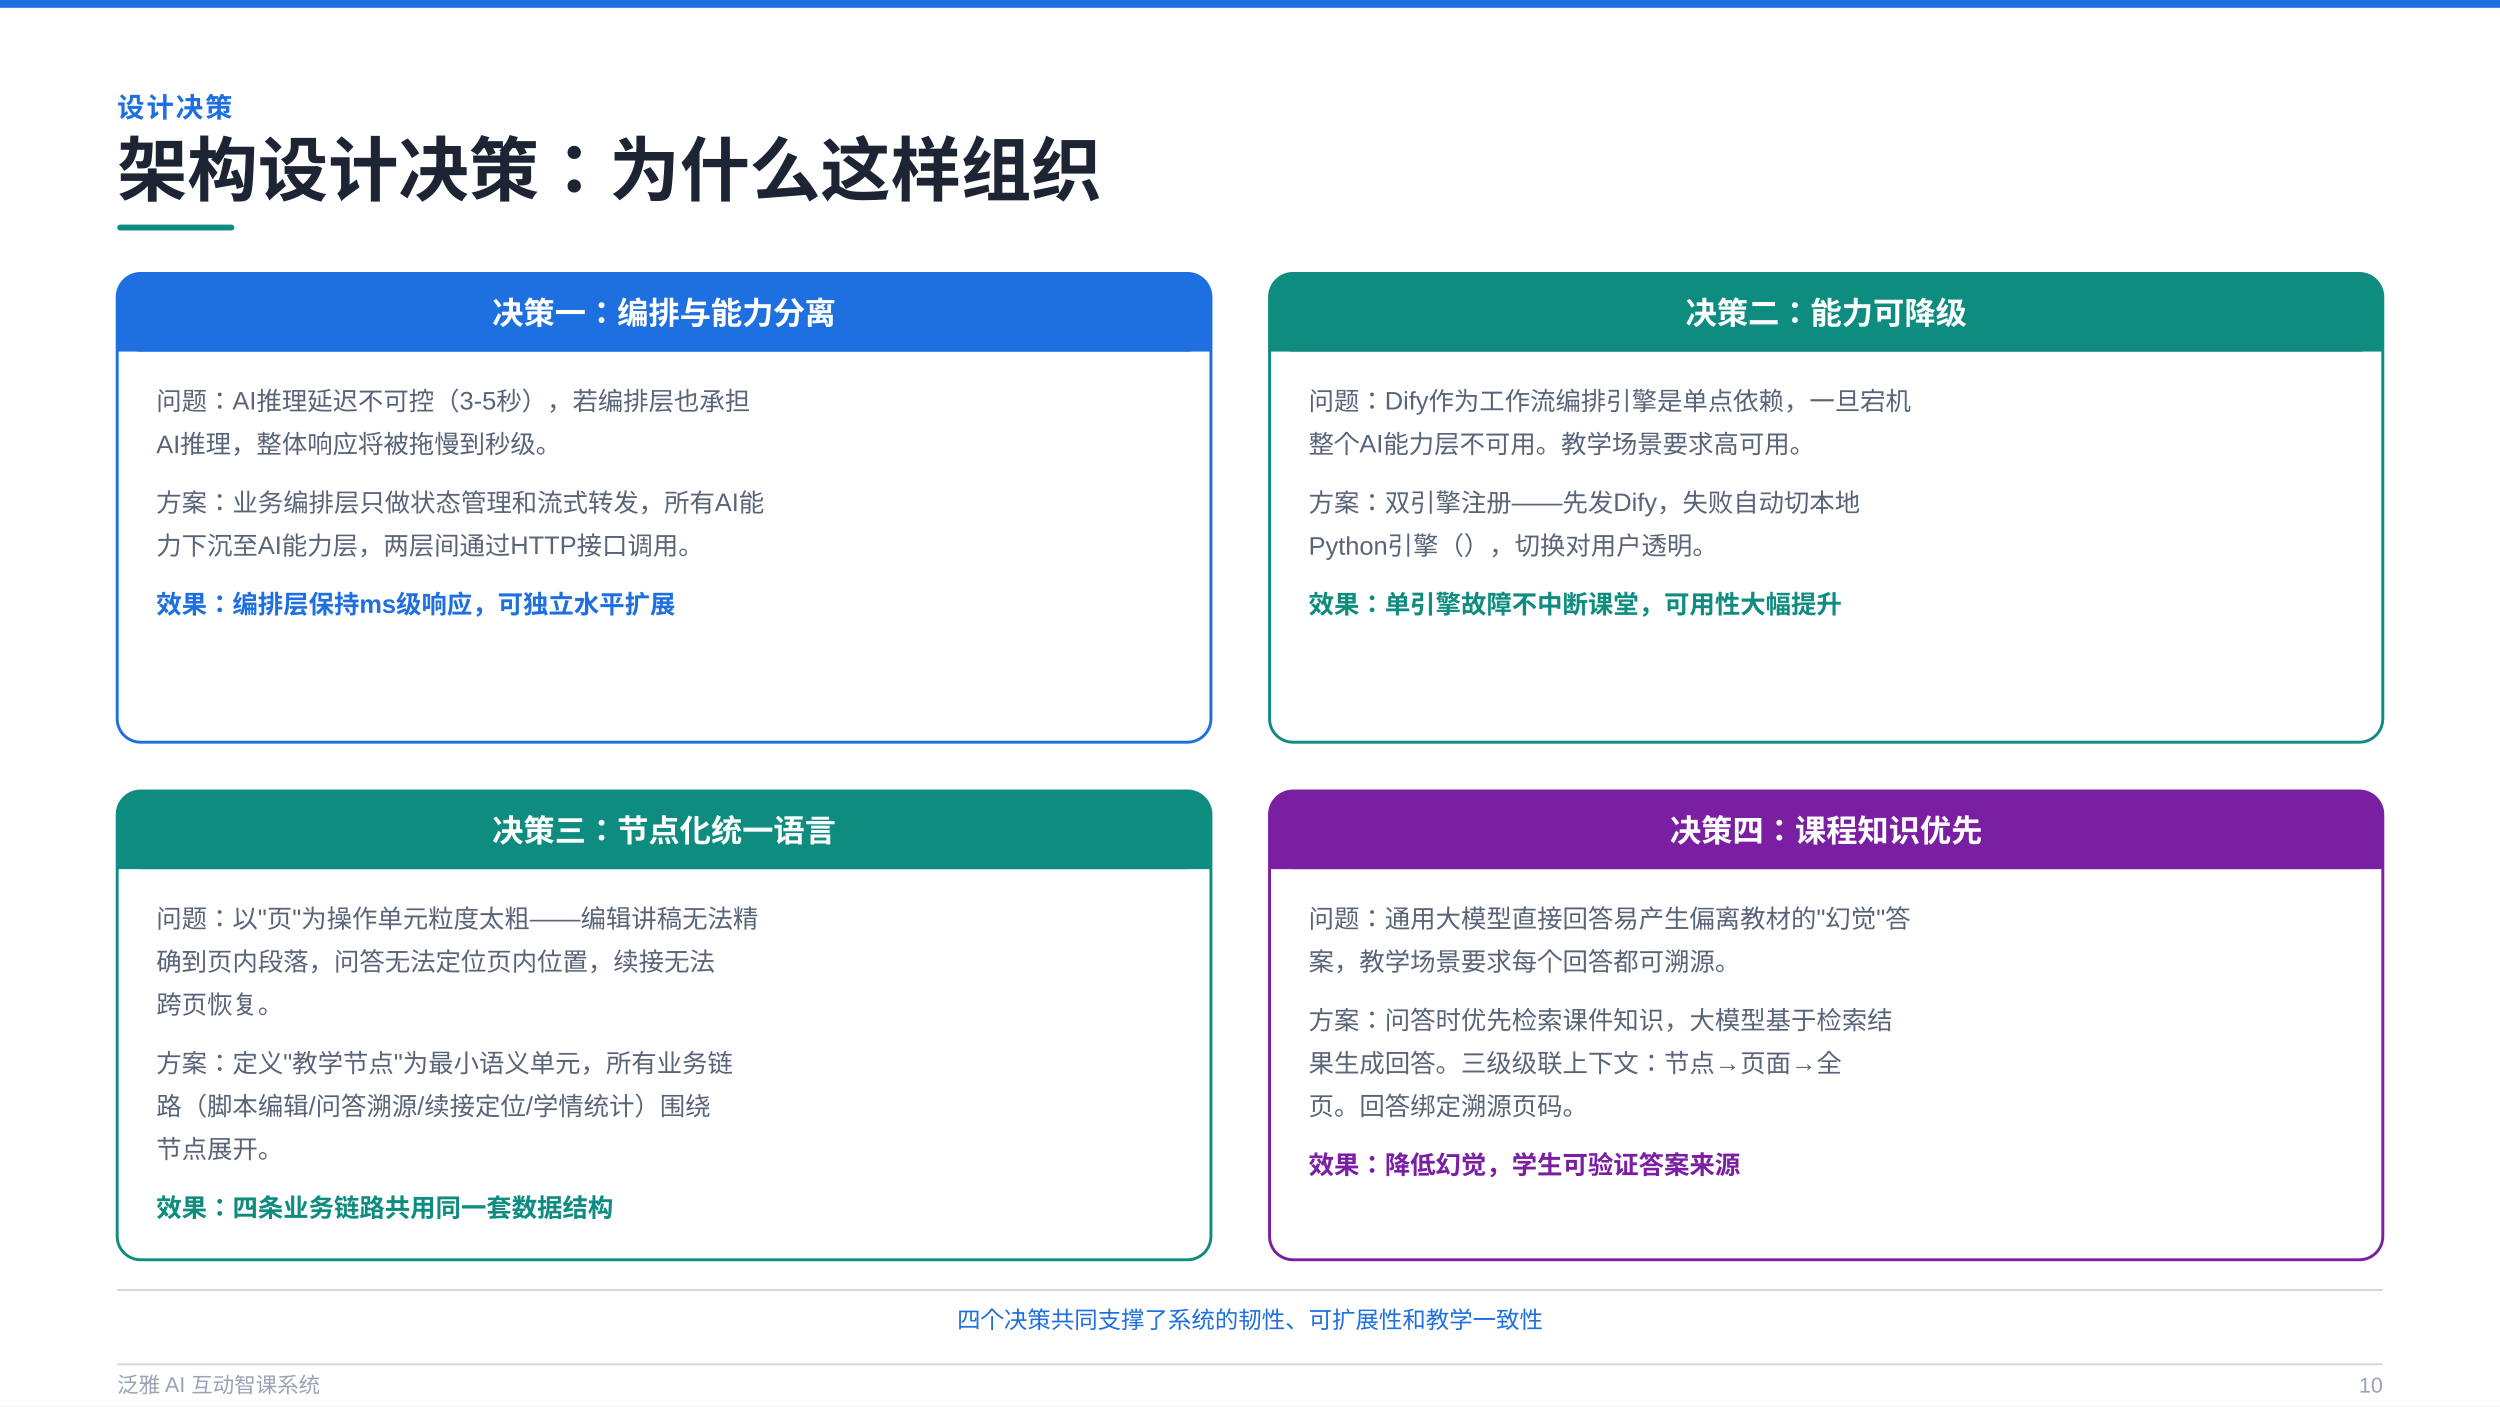
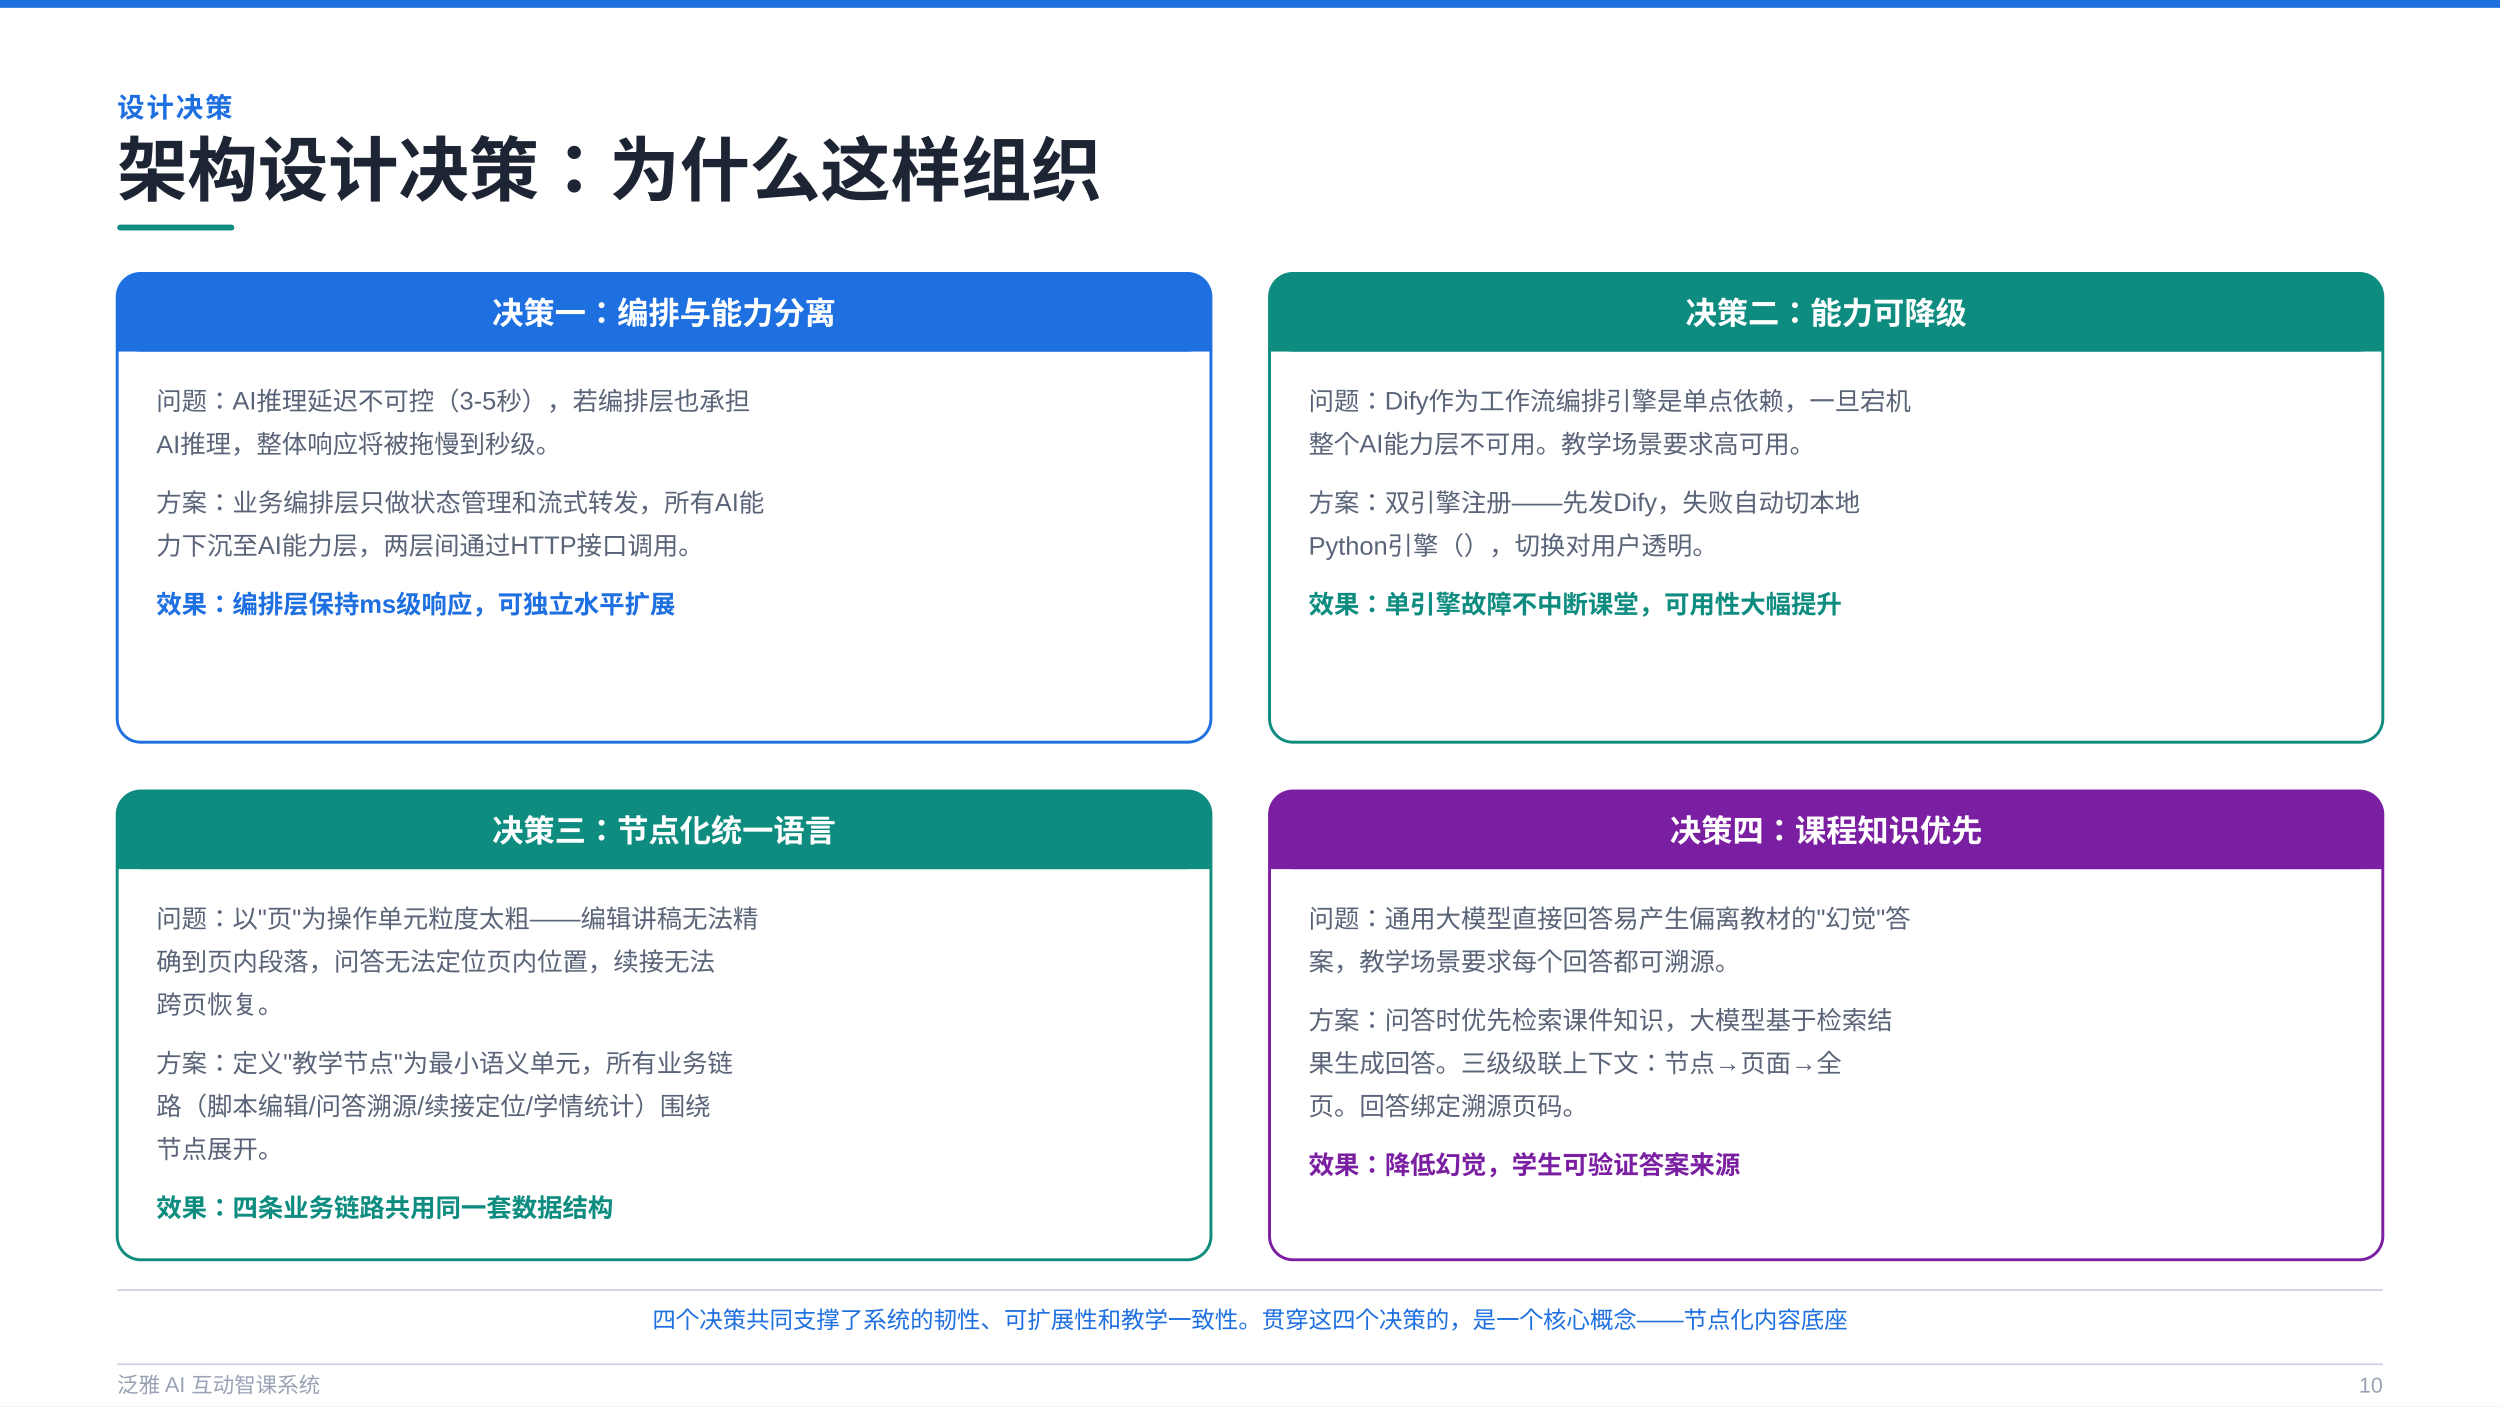
<svg xmlns="http://www.w3.org/2000/svg" viewBox="0 0 1280 720" width="1280" height="720">
  <defs>
    <linearGradient id="topBar" x1="0%" y1="0%" x2="100%" y2="0%">
      <stop offset="0%" stop-color="#1E6FE0" />
      <stop offset="100%" stop-color="#1E6FE0" />
    </linearGradient>
  </defs>
  <rect width="1280" height="720" fill="#FFFFFF" />
  <rect width="1280" height="4" fill="url(#topBar)" />
  <text x="60" y="60" font-family="Microsoft YaHei, PingFang SC, Arial, sans-serif" font-size="14" fill="#1E6FE0" font-weight="bold" letter-spacing="1">设计决策</text>
  <text x="60" y="100" font-family="Arial, 'Microsoft YaHei', sans-serif" font-size="36" fill="#1D2433" font-weight="bold">架构设计决策：为什么这样组织</text>
  <path fill="#0E8C80" d="M61.50,115 H118.50 A1.50,1.50 0 0 1 120,116.50 V116.50 A1.50,1.50 0 0 1 118.50,118 H61.50 A1.50,1.50 0 0 1 60,116.50 V116.50 A1.50,1.50 0 0 1 61.50,115 Z" />
  <path fill="#FFFFFF" stroke="#1E6FE0" stroke-width="1.5" d="M72,140 H608 A12,12 0 0 1 620,152 V368 A12,12 0 0 1 608,380 H72 A12,12 0 0 1 60,368 V152 A12,12 0 0 1 72,140 Z" />
  <path fill="#1E6FE0" d="M72,140 H608 A12,12 0 0 1 620,152 V168 A12,12 0 0 1 608,180 H72 A12,12 0 0 1 60,168 V152 A12,12 0 0 1 72,140 Z" />
  <rect x="60" y="168" width="560" height="12" fill="#1E6FE0" />
  <text x="340" y="166" font-family="Microsoft YaHei, PingFang SC, Arial, sans-serif" font-size="16" fill="#FFFFFF" text-anchor="middle" font-weight="bold">决策一：编排与能力分离</text>
-   <text fill="#5A6478" font-size="13" font-family="Microsoft YaHei, PingFang SC, Arial, sans-serif" x="80" y="210">问题：AI推理延迟不可控（3-5秒），若编排层也承担</text>
-   <text fill="#5A6478" font-size="13" font-family="Microsoft YaHei, PingFang SC, Arial, sans-serif" x="80" y="232">AI推理，整体响应将被拖慢到秒级。</text>
-   <text fill="#5A6478" font-size="13" font-family="Microsoft YaHei, PingFang SC, Arial, sans-serif" x="80" y="262">方案：业务编排层只做状态管理和流式转发，所有AI能</text>
-   <text fill="#5A6478" font-size="13" font-family="Microsoft YaHei, PingFang SC, Arial, sans-serif" x="80" y="284">力下沉至AI能力层，两层间通过HTTP接口调用。</text>
-   <text fill="#1E6FE0" font-size="13" font-family="Microsoft YaHei, PingFang SC, Arial, sans-serif" x="80" y="314" font-weight="bold">效果：编排层保持ms级响应，可独立水平扩展</text>
+   <text font-family="Microsoft YaHei, PingFang SC, Arial, sans-serif" font-size="13" fill="#5A6478" x="80" y="210">问题：AI推理延迟不可控（3-5秒），若编排层也承担</text>
+   <text font-family="Microsoft YaHei, PingFang SC, Arial, sans-serif" font-size="13" fill="#5A6478" x="80" y="232">AI推理，整体响应将被拖慢到秒级。</text>
+   <text font-family="Microsoft YaHei, PingFang SC, Arial, sans-serif" font-size="13" fill="#5A6478" x="80" y="262">方案：业务编排层只做状态管理和流式转发，所有AI能</text>
+   <text font-family="Microsoft YaHei, PingFang SC, Arial, sans-serif" font-size="13" fill="#5A6478" x="80" y="284">力下沉至AI能力层，两层间通过HTTP接口调用。</text>
+   <text font-family="Microsoft YaHei, PingFang SC, Arial, sans-serif" font-size="13" fill="#1E6FE0" x="80" y="314" font-weight="bold">效果：编排层保持ms级响应，可独立水平扩展</text>
  <path fill="#FFFFFF" stroke="#0E8C80" stroke-width="1.5" d="M662,140 H1208 A12,12 0 0 1 1220,152 V368 A12,12 0 0 1 1208,380 H662 A12,12 0 0 1 650,368 V152 A12,12 0 0 1 662,140 Z" />
  <path fill="#0E8C80" d="M662,140 H1208 A12,12 0 0 1 1220,152 V168 A12,12 0 0 1 1208,180 H662 A12,12 0 0 1 650,168 V152 A12,12 0 0 1 662,140 Z" />
  <rect x="650" y="168" width="570" height="12" fill="#0E8C80" />
  <text x="935" y="166" font-family="Microsoft YaHei, PingFang SC, Arial, sans-serif" font-size="16" fill="#FFFFFF" text-anchor="middle" font-weight="bold">决策二：能力可降级</text>
-   <text fill="#5A6478" font-size="13" font-family="Microsoft YaHei, PingFang SC, Arial, sans-serif" x="670" y="210">问题：Dify作为工作流编排引擎是单点依赖，一旦宕机</text>
-   <text fill="#5A6478" font-size="13" font-family="Microsoft YaHei, PingFang SC, Arial, sans-serif" x="670" y="232">整个AI能力层不可用。教学场景要求高可用。</text>
-   <text fill="#5A6478" font-size="13" font-family="Microsoft YaHei, PingFang SC, Arial, sans-serif" x="670" y="262">方案：双引擎注册——先发Dify，失败自动切本地</text>
-   <text fill="#5A6478" font-size="13" font-family="Microsoft YaHei, PingFang SC, Arial, sans-serif" x="670" y="284">Python引擎（），切换对用户透明。</text>
-   <text fill="#0E8C80" font-size="13" font-family="Microsoft YaHei, PingFang SC, Arial, sans-serif" x="670" y="314" font-weight="bold">效果：单引擎故障不中断课堂，可用性大幅提升</text>
+   <text font-family="Microsoft YaHei, PingFang SC, Arial, sans-serif" font-size="13" fill="#5A6478" x="670" y="210">问题：Dify作为工作流编排引擎是单点依赖，一旦宕机</text>
+   <text font-family="Microsoft YaHei, PingFang SC, Arial, sans-serif" font-size="13" fill="#5A6478" x="670" y="232">整个AI能力层不可用。教学场景要求高可用。</text>
+   <text font-family="Microsoft YaHei, PingFang SC, Arial, sans-serif" font-size="13" fill="#5A6478" x="670" y="262">方案：双引擎注册——先发Dify，失败自动切本地</text>
+   <text font-family="Microsoft YaHei, PingFang SC, Arial, sans-serif" font-size="13" fill="#5A6478" x="670" y="284">Python引擎（），切换对用户透明。</text>
+   <text font-family="Microsoft YaHei, PingFang SC, Arial, sans-serif" font-size="13" fill="#0E8C80" x="670" y="314" font-weight="bold">效果：单引擎故障不中断课堂，可用性大幅提升</text>
  <path fill="#FFFFFF" stroke="#0E8C80" stroke-width="1.5" d="M72,405 H608 A12,12 0 0 1 620,417 V633 A12,12 0 0 1 608,645 H72 A12,12 0 0 1 60,633 V417 A12,12 0 0 1 72,405 Z" />
  <path fill="#0E8C80" d="M72,405 H608 A12,12 0 0 1 620,417 V433 A12,12 0 0 1 608,445 H72 A12,12 0 0 1 60,433 V417 A12,12 0 0 1 72,405 Z" />
  <rect x="60" y="433" width="560" height="12" fill="#0E8C80" />
  <text x="340" y="431" font-family="Microsoft YaHei, PingFang SC, Arial, sans-serif" font-size="16" fill="#FFFFFF" text-anchor="middle" font-weight="bold">决策三：节点化统一语言</text>
-   <text fill="#5A6478" font-size="13" font-family="Microsoft YaHei, PingFang SC, Arial, sans-serif" x="80" y="475">问题：以"页"为操作单元粒度太粗——编辑讲稿无法精</text>
-   <text fill="#5A6478" font-size="13" font-family="Microsoft YaHei, PingFang SC, Arial, sans-serif" x="80" y="497">确到页内段落，问答无法定位页内位置，续接无法</text>
-   <text fill="#5A6478" font-size="13" font-family="Microsoft YaHei, PingFang SC, Arial, sans-serif" x="80" y="519">跨页恢复。</text>
-   <text fill="#5A6478" font-size="13" font-family="Microsoft YaHei, PingFang SC, Arial, sans-serif" x="80" y="549">方案：定义"教学节点"为最小语义单元，所有业务链</text>
-   <text fill="#5A6478" font-size="13" font-family="Microsoft YaHei, PingFang SC, Arial, sans-serif" x="80" y="571">路（脚本编辑/问答溯源/续接定位/学情统计）围绕</text>
-   <text fill="#5A6478" font-size="13" font-family="Microsoft YaHei, PingFang SC, Arial, sans-serif" x="80" y="593">节点展开。</text>
-   <text fill="#0E8C80" font-size="13" font-family="Microsoft YaHei, PingFang SC, Arial, sans-serif" x="80" y="623" font-weight="bold">效果：四条业务链路共用同一套数据结构</text>
+   <text font-family="Microsoft YaHei, PingFang SC, Arial, sans-serif" font-size="13" fill="#5A6478" x="80" y="475">问题：以"页"为操作单元粒度太粗——编辑讲稿无法精</text>
+   <text font-family="Microsoft YaHei, PingFang SC, Arial, sans-serif" font-size="13" fill="#5A6478" x="80" y="497">确到页内段落，问答无法定位页内位置，续接无法</text>
+   <text font-family="Microsoft YaHei, PingFang SC, Arial, sans-serif" font-size="13" fill="#5A6478" x="80" y="519">跨页恢复。</text>
+   <text font-family="Microsoft YaHei, PingFang SC, Arial, sans-serif" font-size="13" fill="#5A6478" x="80" y="549">方案：定义"教学节点"为最小语义单元，所有业务链</text>
+   <text font-family="Microsoft YaHei, PingFang SC, Arial, sans-serif" font-size="13" fill="#5A6478" x="80" y="571">路（脚本编辑/问答溯源/续接定位/学情统计）围绕</text>
+   <text font-family="Microsoft YaHei, PingFang SC, Arial, sans-serif" font-size="13" fill="#5A6478" x="80" y="593">节点展开。</text>
+   <text font-family="Microsoft YaHei, PingFang SC, Arial, sans-serif" font-size="13" fill="#0E8C80" x="80" y="623" font-weight="bold">效果：四条业务链路共用同一套数据结构</text>
  <path fill="#FFFFFF" stroke="#7B1FA2" stroke-width="1.5" d="M662,405 H1208 A12,12 0 0 1 1220,417 V633 A12,12 0 0 1 1208,645 H662 A12,12 0 0 1 650,633 V417 A12,12 0 0 1 662,405 Z" />
  <path fill="#7B1FA2" d="M662,405 H1208 A12,12 0 0 1 1220,417 V433 A12,12 0 0 1 1208,445 H662 A12,12 0 0 1 650,433 V417 A12,12 0 0 1 662,405 Z" />
  <rect x="650" y="433" width="570" height="12" fill="#7B1FA2" />
  <text x="935" y="431" font-family="Microsoft YaHei, PingFang SC, Arial, sans-serif" font-size="16" fill="#FFFFFF" text-anchor="middle" font-weight="bold">决策四：课程知识优先</text>
-   <text fill="#5A6478" font-size="13" font-family="Microsoft YaHei, PingFang SC, Arial, sans-serif" x="670" y="475">问题：通用大模型直接回答易产生偏离教材的"幻觉"答</text>
-   <text fill="#5A6478" font-size="13" font-family="Microsoft YaHei, PingFang SC, Arial, sans-serif" x="670" y="497">案，教学场景要求每个回答都可溯源。</text>
-   <text fill="#5A6478" font-size="13" font-family="Microsoft YaHei, PingFang SC, Arial, sans-serif" x="670" y="527">方案：问答时优先检索课件知识，大模型基于检索结</text>
-   <text fill="#5A6478" font-size="13" font-family="Microsoft YaHei, PingFang SC, Arial, sans-serif" x="670" y="549">果生成回答。三级级联上下文：节点→页面→全</text>
-   <text fill="#5A6478" font-size="13" font-family="Microsoft YaHei, PingFang SC, Arial, sans-serif" x="670" y="571">页。回答绑定溯源页码。</text>
-   <text fill="#7B1FA2" font-size="13" font-family="Microsoft YaHei, PingFang SC, Arial, sans-serif" x="670" y="601" font-weight="bold">效果：降低幻觉，学生可验证答案来源</text>
+   <text font-family="Microsoft YaHei, PingFang SC, Arial, sans-serif" font-size="13" fill="#5A6478" x="670" y="475">问题：通用大模型直接回答易产生偏离教材的"幻觉"答</text>
+   <text font-family="Microsoft YaHei, PingFang SC, Arial, sans-serif" font-size="13" fill="#5A6478" x="670" y="497">案，教学场景要求每个回答都可溯源。</text>
+   <text font-family="Microsoft YaHei, PingFang SC, Arial, sans-serif" font-size="13" fill="#5A6478" x="670" y="527">方案：问答时优先检索课件知识，大模型基于检索结</text>
+   <text font-family="Microsoft YaHei, PingFang SC, Arial, sans-serif" font-size="13" fill="#5A6478" x="670" y="549">果生成回答。三级级联上下文：节点→页面→全</text>
+   <text font-family="Microsoft YaHei, PingFang SC, Arial, sans-serif" font-size="13" fill="#5A6478" x="670" y="571">页。回答绑定溯源页码。</text>
+   <text font-family="Microsoft YaHei, PingFang SC, Arial, sans-serif" font-size="13" fill="#7B1FA2" x="670" y="601" font-weight="bold">效果：降低幻觉，学生可验证答案来源</text>
  <rect x="60" y="660" width="1160" height="1" fill="#D0D7E2" />
-   <text x="640" y="680" font-family="Microsoft YaHei, PingFang SC, Arial, sans-serif" font-size="12" fill="#1E6FE0" text-anchor="middle">四个决策共同支撑了系统的韧性、可扩展性和教学一致性</text>
+   <text x="640" y="680" font-family="Microsoft YaHei, PingFang SC, Arial, sans-serif" font-size="12" fill="#1E6FE0" text-anchor="middle">四个决策共同支撑了系统的韧性、可扩展性和教学一致性。贯穿这四个决策的，是一个核心概念——节点化内容底座</text>
  <rect x="60" y="698" width="1160" height="1" fill="#D0D7E2" />
  <text x="60" y="713" font-family="Microsoft YaHei, PingFang SC, Arial, sans-serif" font-size="11" fill="#9AA3B5">泛雅 AI 互动智课系统</text>
  <text x="1220" y="713" font-family="Microsoft YaHei, PingFang SC, Arial, sans-serif" font-size="11" fill="#9AA3B5" text-anchor="end">10</text>
</svg>
